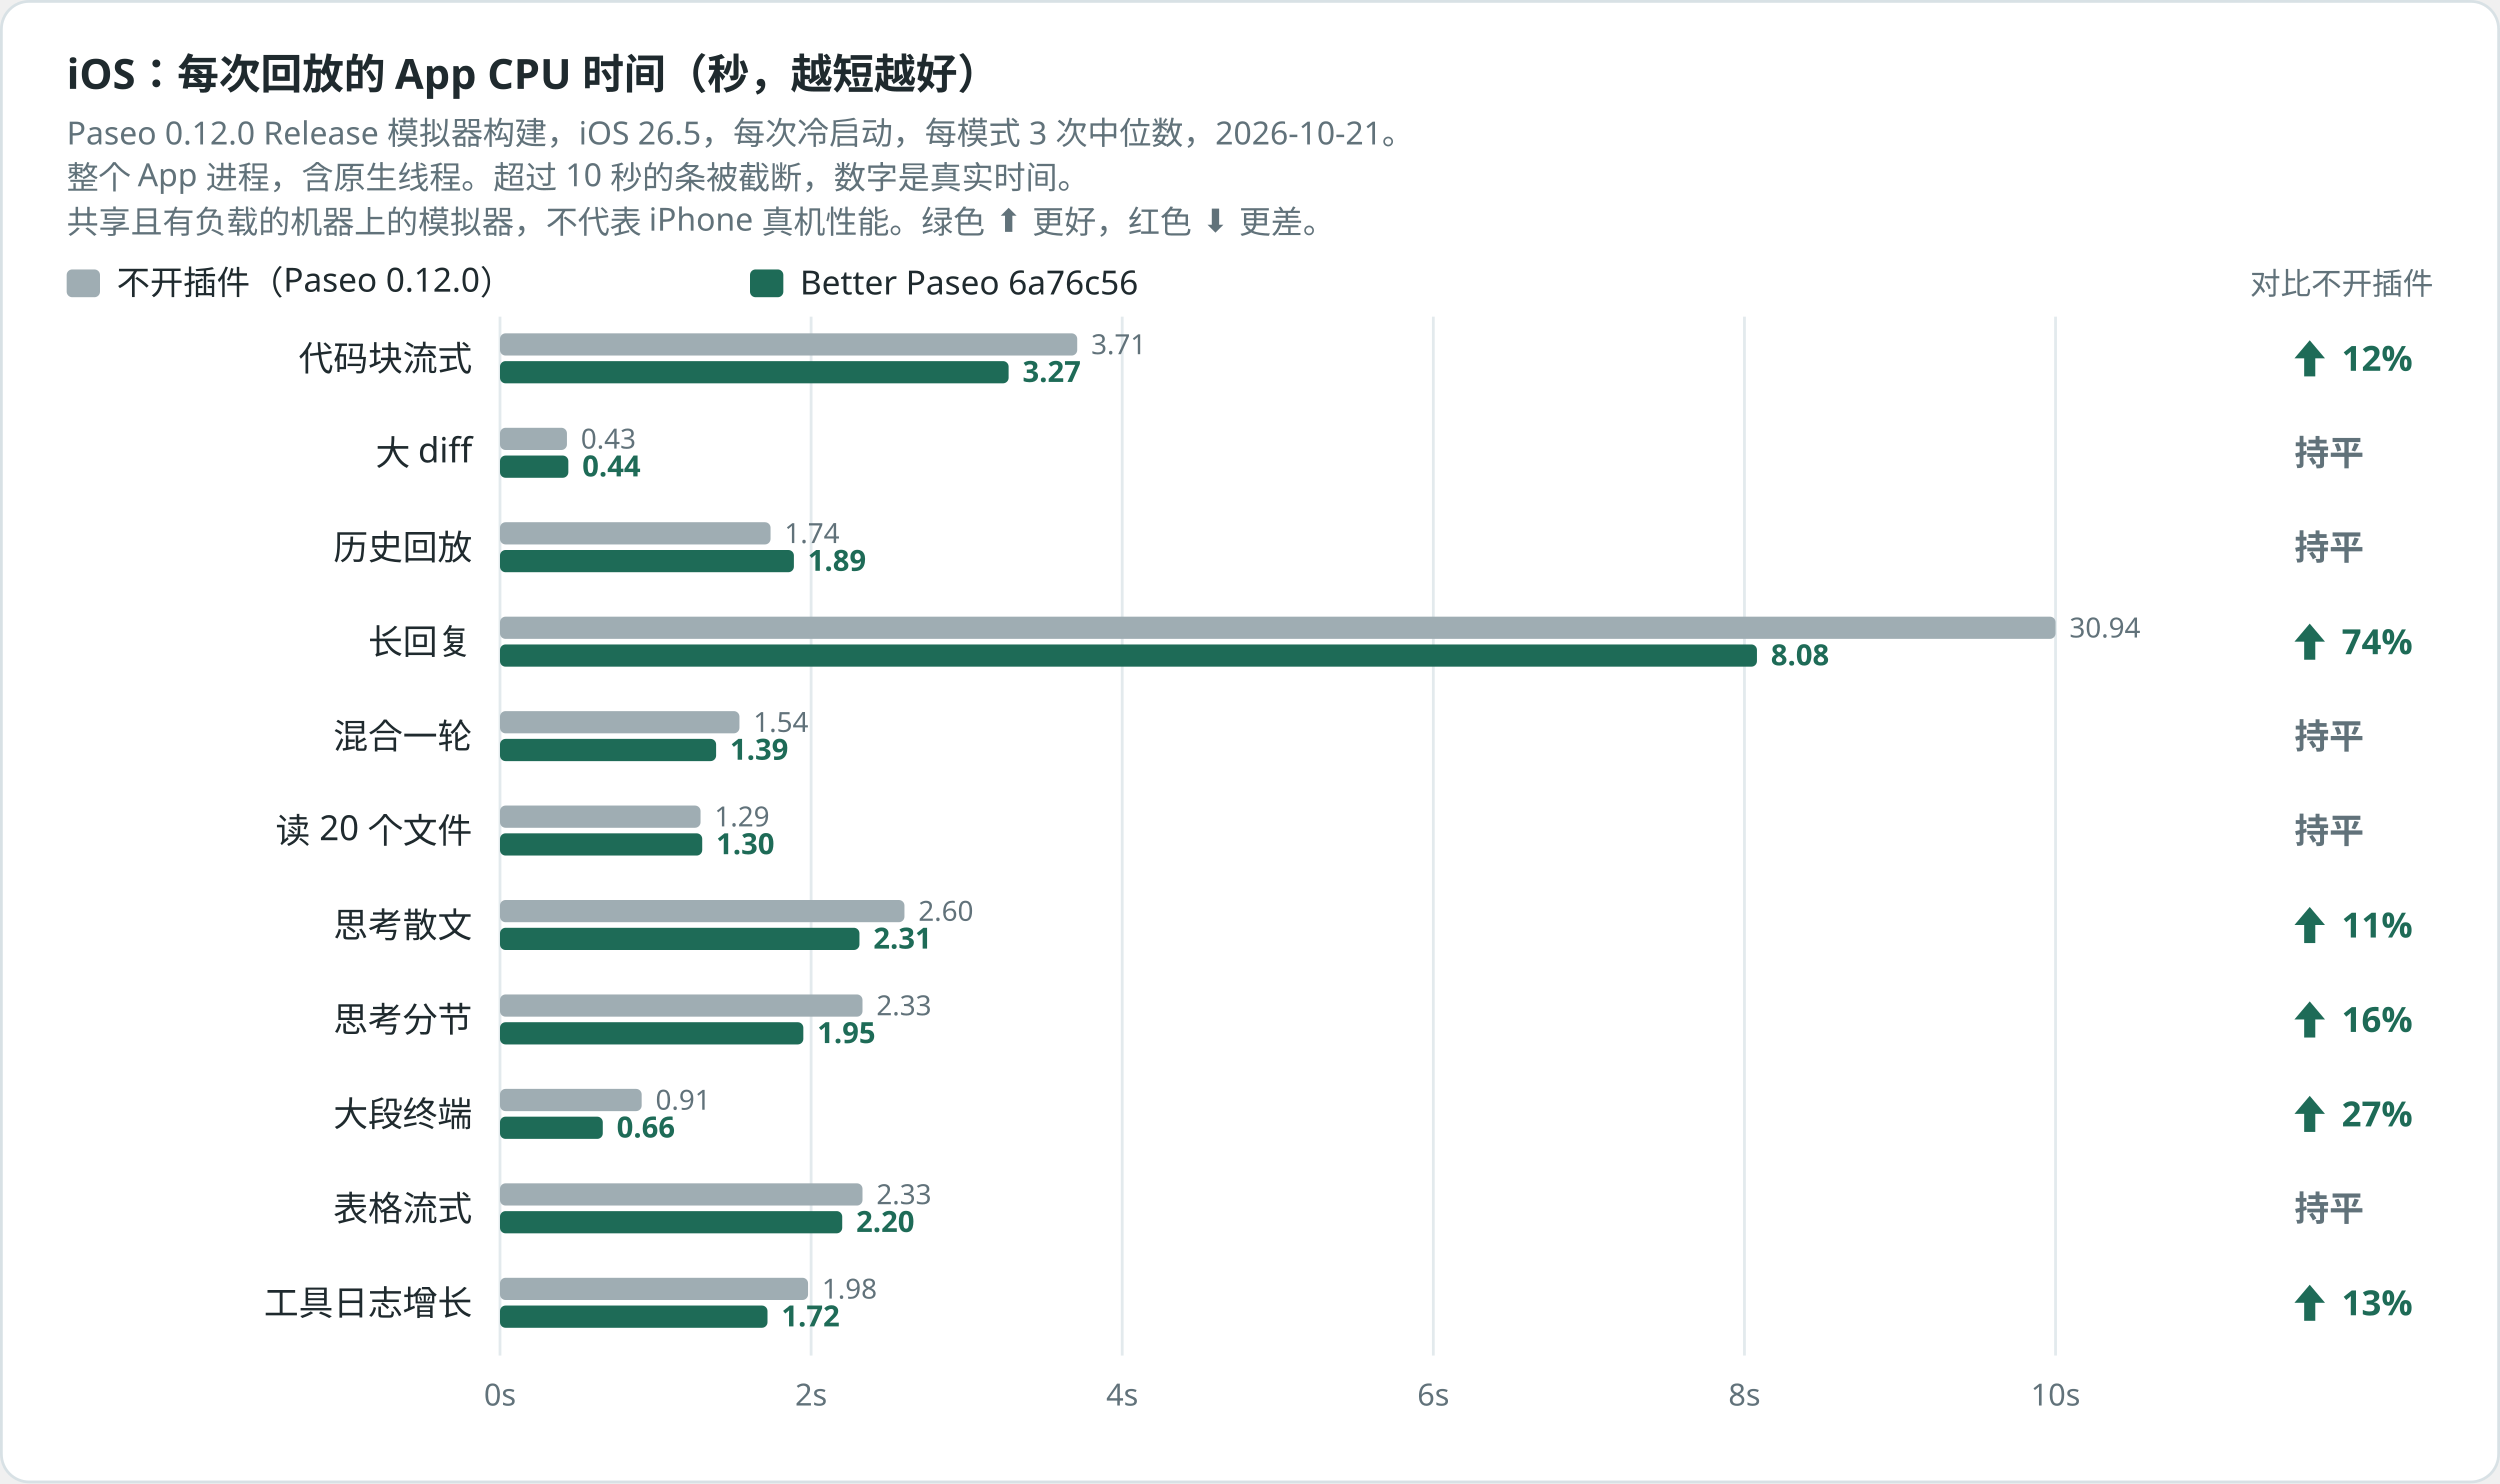
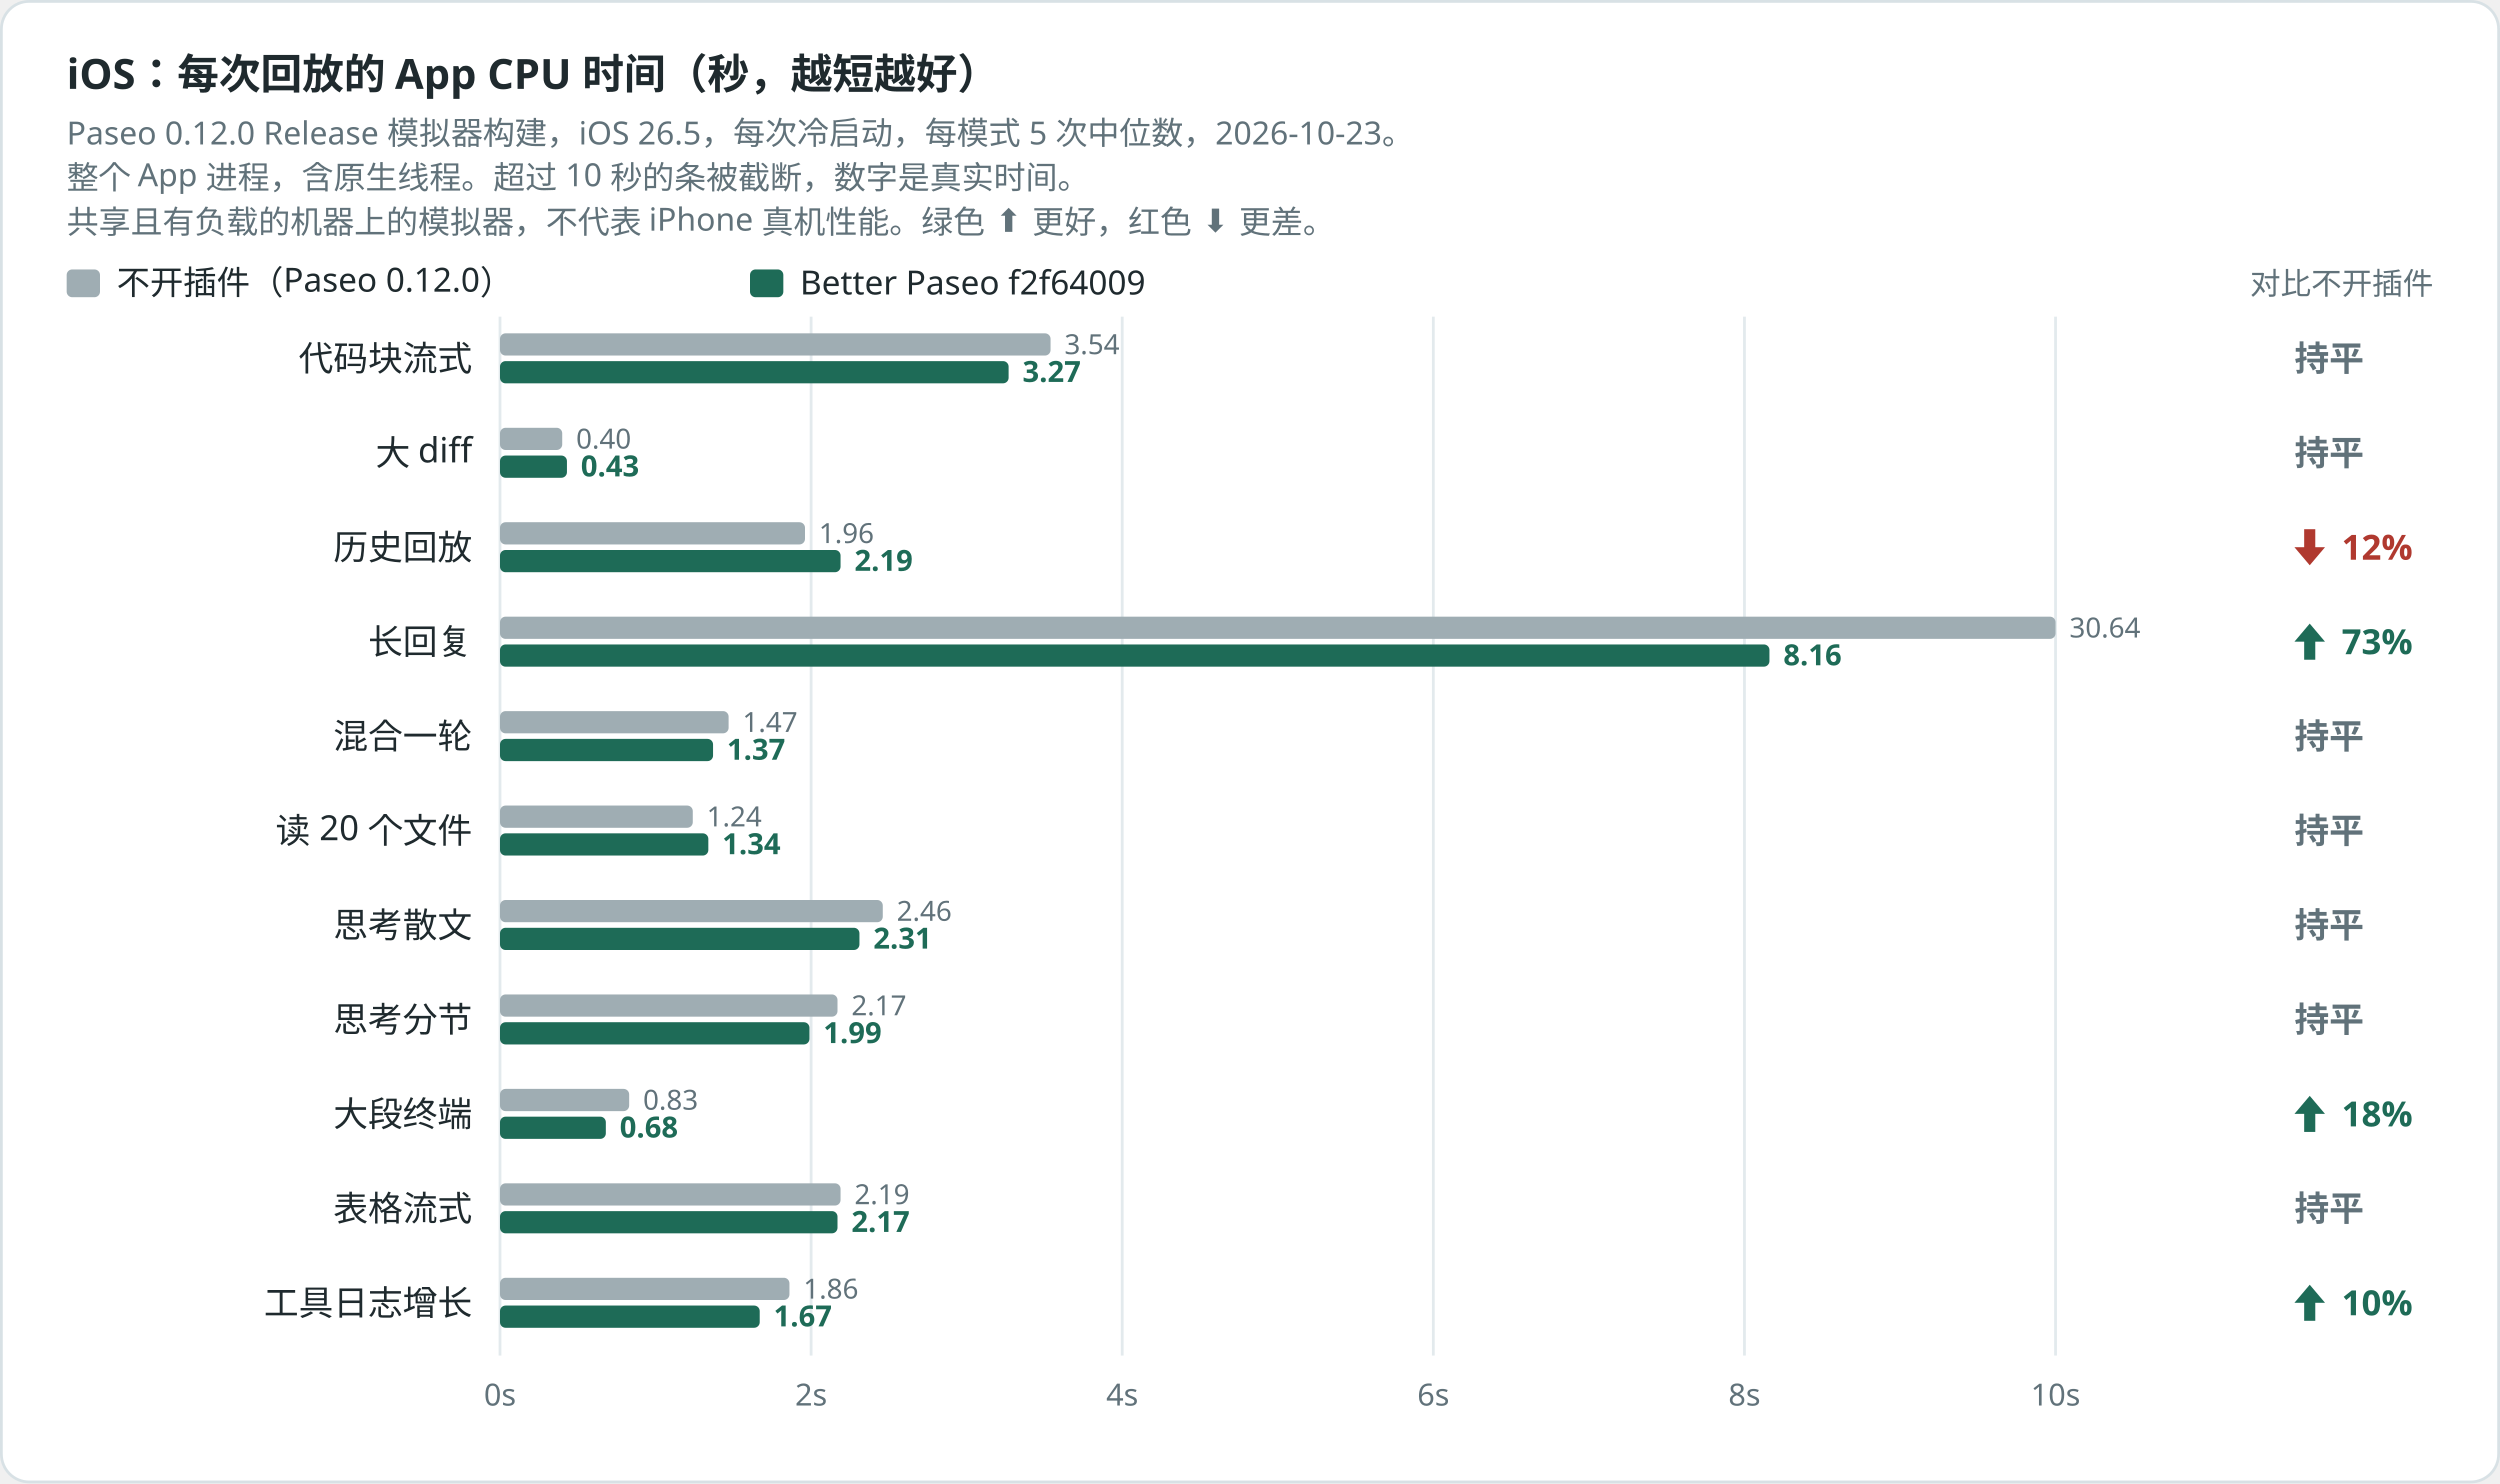
<svg xmlns="http://www.w3.org/2000/svg" viewBox="0 0 900 534" width="900" height="534" role="img">
  <rect x="0.5" y="0.5" width="899" height="533" rx="10" fill="#ffffff" stroke="#d8e1e5" />
  <text x="24.0" y="32.0" text-anchor="start" fill="#1f2a2e" font-size="15" font-weight="600" font-family="'PingFang SC', 'Hiragino Sans GB', 'Microsoft YaHei', 'Noto Sans SC', sans-serif">iOS：每次回放的 App CPU 时间（秒，越短越好）</text>
-   <text x="24.0" y="52.0" text-anchor="start" fill="#61727a" font-size="11.5" font-weight="400" font-family="'PingFang SC', 'Hiragino Sans GB', 'Microsoft YaHei', 'Noto Sans SC', sans-serif">Paseo 0.12.0 Release 模拟器构建，iOS 26.5，每次冷启动，每模式 3 次中位数，2026-10-21。</text>
+   <text x="24.0" y="52.0" text-anchor="start" fill="#61727a" font-size="11.5" font-weight="400" font-family="'PingFang SC', 'Hiragino Sans GB', 'Microsoft YaHei', 'Noto Sans SC', sans-serif">Paseo 0.12.0 Release 模拟器构建，iOS 26.5，每次冷启动，每模式 5 次中位数，2026-10-23。</text>
  <text x="24.0" y="68.0" text-anchor="start" fill="#61727a" font-size="11.5" font-weight="400" font-family="'PingFang SC', 'Hiragino Sans GB', 'Microsoft YaHei', 'Noto Sans SC', sans-serif">整个 App 进程，含原生线程。超过 10 秒的条被截断，数字是真实时间。</text>
  <text x="24.0" y="84.0" text-anchor="start" fill="#61727a" font-size="11.5" font-weight="400" font-family="'PingFang SC', 'Hiragino Sans GB', 'Microsoft YaHei', 'Noto Sans SC', sans-serif">共享且有负载的机器上的模拟器，不代表 iPhone 真机性能。绿色 ⬆ 更好，红色 ⬇ 更差。</text>
  <rect x="24.0" y="97.0" width="12.0" height="10" rx="2" fill="#9fadb3" />
  <text x="42.0" y="106.0" text-anchor="start" fill="#1f2a2e" font-size="12" font-weight="400" font-family="'PingFang SC', 'Hiragino Sans GB', 'Microsoft YaHei', 'Noto Sans SC', sans-serif">不开插件（Paseo 0.12.0）</text>
  <rect x="270.0" y="97.0" width="12.0" height="10" rx="2" fill="#1e6b57" />
-   <text x="288.0" y="106.0" text-anchor="start" fill="#1f2a2e" font-size="12" font-weight="400" font-family="'PingFang SC', 'Hiragino Sans GB', 'Microsoft YaHei', 'Noto Sans SC', sans-serif">Better Paseo 6a76c56</text>
+   <text x="288.0" y="106.0" text-anchor="start" fill="#1f2a2e" font-size="12" font-weight="400" font-family="'PingFang SC', 'Hiragino Sans GB', 'Microsoft YaHei', 'Noto Sans SC', sans-serif">Better Paseo f2f64009</text>
  <text x="876.0" y="106.0" text-anchor="end" fill="#61727a" font-size="11" font-weight="400" font-family="'PingFang SC', 'Hiragino Sans GB', 'Microsoft YaHei', 'Noto Sans SC', sans-serif">对比不开插件</text>
  <line x1="180.0" y1="114" x2="180.0" y2="488" stroke="#e3eaed" stroke-width="1" />
  <text x="180.0" y="506.0" text-anchor="middle" fill="#61727a" font-size="11" font-weight="400" font-family="'PingFang SC', 'Hiragino Sans GB', 'Microsoft YaHei', 'Noto Sans SC', sans-serif">0s</text>
  <line x1="292.0" y1="114" x2="292.0" y2="488" stroke="#e3eaed" stroke-width="1" />
  <text x="292.0" y="506.0" text-anchor="middle" fill="#61727a" font-size="11" font-weight="400" font-family="'PingFang SC', 'Hiragino Sans GB', 'Microsoft YaHei', 'Noto Sans SC', sans-serif">2s</text>
  <line x1="404.0" y1="114" x2="404.0" y2="488" stroke="#e3eaed" stroke-width="1" />
  <text x="404.0" y="506.0" text-anchor="middle" fill="#61727a" font-size="11" font-weight="400" font-family="'PingFang SC', 'Hiragino Sans GB', 'Microsoft YaHei', 'Noto Sans SC', sans-serif">4s</text>
  <line x1="516.0" y1="114" x2="516.0" y2="488" stroke="#e3eaed" stroke-width="1" />
  <text x="516.0" y="506.0" text-anchor="middle" fill="#61727a" font-size="11" font-weight="400" font-family="'PingFang SC', 'Hiragino Sans GB', 'Microsoft YaHei', 'Noto Sans SC', sans-serif">6s</text>
  <line x1="628.0" y1="114" x2="628.0" y2="488" stroke="#e3eaed" stroke-width="1" />
  <text x="628.0" y="506.0" text-anchor="middle" fill="#61727a" font-size="11" font-weight="400" font-family="'PingFang SC', 'Hiragino Sans GB', 'Microsoft YaHei', 'Noto Sans SC', sans-serif">8s</text>
  <line x1="740.0" y1="114" x2="740.0" y2="488" stroke="#e3eaed" stroke-width="1" />
  <text x="740.0" y="506.0" text-anchor="middle" fill="#61727a" font-size="11" font-weight="400" font-family="'PingFang SC', 'Hiragino Sans GB', 'Microsoft YaHei', 'Noto Sans SC', sans-serif">10s</text>
  <text x="170.0" y="133.5" text-anchor="end" fill="#1f2a2e" font-size="12.5" font-weight="400" font-family="'PingFang SC', 'Hiragino Sans GB', 'Microsoft YaHei', 'Noto Sans SC', sans-serif">代码块流式</text>
-   <rect x="180.0" y="120.0" width="207.8" height="8" rx="2" fill="#9fadb3" />
-   <text x="392.8" y="127.5" text-anchor="start" fill="#61727a" font-size="10" font-weight="400" font-family="'PingFang SC', 'Hiragino Sans GB', 'Microsoft YaHei', 'Noto Sans SC', sans-serif">3.71</text>
+   <rect x="180.0" y="120.0" width="198.2" height="8" rx="2" fill="#9fadb3" />
+   <text x="383.2" y="127.5" text-anchor="start" fill="#61727a" font-size="10" font-weight="400" font-family="'PingFang SC', 'Hiragino Sans GB', 'Microsoft YaHei', 'Noto Sans SC', sans-serif">3.54</text>
  <rect x="180.0" y="130.0" width="183.1" height="8" rx="2" fill="#1e6b57" />
  <text x="368.1" y="137.5" text-anchor="start" fill="#1e6b57" font-size="10.5" font-weight="600" font-family="'PingFang SC', 'Hiragino Sans GB', 'Microsoft YaHei', 'Noto Sans SC', sans-serif">3.27</text>
-   <path fill="#1e6b57" d="M831.5,122.5 L837.0,129.0 L833.5,129.0 L833.5,135.5 L829.5,135.5 L829.5,129.0 L826.0,129.0 Z" />
-   <text x="843.0" y="133.5" text-anchor="start" fill="#1e6b57" font-size="12.5" font-weight="600" font-family="'PingFang SC', 'Hiragino Sans GB', 'Microsoft YaHei', 'Noto Sans SC', sans-serif">12%</text>
+   <text x="826.0" y="133.5" text-anchor="start" fill="#61727a" font-size="12.5" font-weight="600" font-family="'PingFang SC', 'Hiragino Sans GB', 'Microsoft YaHei', 'Noto Sans SC', sans-serif">持平</text>
  <text x="170.0" y="167.5" text-anchor="end" fill="#1f2a2e" font-size="12.5" font-weight="400" font-family="'PingFang SC', 'Hiragino Sans GB', 'Microsoft YaHei', 'Noto Sans SC', sans-serif">大 diff</text>
-   <rect x="180.0" y="154.0" width="24.1" height="8" rx="2" fill="#9fadb3" />
-   <text x="209.1" y="161.5" text-anchor="start" fill="#61727a" font-size="10" font-weight="400" font-family="'PingFang SC', 'Hiragino Sans GB', 'Microsoft YaHei', 'Noto Sans SC', sans-serif">0.43</text>
-   <rect x="180.0" y="164.0" width="24.6" height="8" rx="2" fill="#1e6b57" />
-   <text x="209.6" y="171.5" text-anchor="start" fill="#1e6b57" font-size="10.5" font-weight="600" font-family="'PingFang SC', 'Hiragino Sans GB', 'Microsoft YaHei', 'Noto Sans SC', sans-serif">0.44</text>
+   <rect x="180.0" y="154.0" width="22.4" height="8" rx="2" fill="#9fadb3" />
+   <text x="207.4" y="161.5" text-anchor="start" fill="#61727a" font-size="10" font-weight="400" font-family="'PingFang SC', 'Hiragino Sans GB', 'Microsoft YaHei', 'Noto Sans SC', sans-serif">0.40</text>
+   <rect x="180.0" y="164.0" width="24.1" height="8" rx="2" fill="#1e6b57" />
+   <text x="209.1" y="171.5" text-anchor="start" fill="#1e6b57" font-size="10.5" font-weight="600" font-family="'PingFang SC', 'Hiragino Sans GB', 'Microsoft YaHei', 'Noto Sans SC', sans-serif">0.43</text>
  <text x="826.0" y="167.5" text-anchor="start" fill="#61727a" font-size="12.5" font-weight="600" font-family="'PingFang SC', 'Hiragino Sans GB', 'Microsoft YaHei', 'Noto Sans SC', sans-serif">持平</text>
  <text x="170.0" y="201.5" text-anchor="end" fill="#1f2a2e" font-size="12.5" font-weight="400" font-family="'PingFang SC', 'Hiragino Sans GB', 'Microsoft YaHei', 'Noto Sans SC', sans-serif">历史回放</text>
-   <rect x="180.0" y="188.0" width="97.4" height="8" rx="2" fill="#9fadb3" />
-   <text x="282.4" y="195.5" text-anchor="start" fill="#61727a" font-size="10" font-weight="400" font-family="'PingFang SC', 'Hiragino Sans GB', 'Microsoft YaHei', 'Noto Sans SC', sans-serif">1.74</text>
-   <rect x="180.0" y="198.0" width="105.8" height="8" rx="2" fill="#1e6b57" />
-   <text x="290.8" y="205.5" text-anchor="start" fill="#1e6b57" font-size="10.5" font-weight="600" font-family="'PingFang SC', 'Hiragino Sans GB', 'Microsoft YaHei', 'Noto Sans SC', sans-serif">1.89</text>
-   <text x="826.0" y="201.5" text-anchor="start" fill="#61727a" font-size="12.5" font-weight="600" font-family="'PingFang SC', 'Hiragino Sans GB', 'Microsoft YaHei', 'Noto Sans SC', sans-serif">持平</text>
+   <rect x="180.0" y="188.0" width="109.8" height="8" rx="2" fill="#9fadb3" />
+   <text x="294.8" y="195.5" text-anchor="start" fill="#61727a" font-size="10" font-weight="400" font-family="'PingFang SC', 'Hiragino Sans GB', 'Microsoft YaHei', 'Noto Sans SC', sans-serif">1.96</text>
+   <rect x="180.0" y="198.0" width="122.6" height="8" rx="2" fill="#1e6b57" />
+   <text x="307.6" y="205.5" text-anchor="start" fill="#1e6b57" font-size="10.5" font-weight="600" font-family="'PingFang SC', 'Hiragino Sans GB', 'Microsoft YaHei', 'Noto Sans SC', sans-serif">2.19</text>
+   <path fill="#b0392f" d="M831.5,203.5 L837.0,197.0 L833.5,197.0 L833.5,190.5 L829.5,190.5 L829.5,197.0 L826.0,197.0 Z" />
+   <text x="843.0" y="201.5" text-anchor="start" fill="#b0392f" font-size="12.5" font-weight="600" font-family="'PingFang SC', 'Hiragino Sans GB', 'Microsoft YaHei', 'Noto Sans SC', sans-serif">12%</text>
  <text x="170.0" y="235.5" text-anchor="end" fill="#1f2a2e" font-size="12.5" font-weight="400" font-family="'PingFang SC', 'Hiragino Sans GB', 'Microsoft YaHei', 'Noto Sans SC', sans-serif">长回复</text>
  <rect x="180.0" y="222.0" width="560.0" height="8" rx="2" fill="#9fadb3" />
-   <text x="745.0" y="229.5" text-anchor="start" fill="#61727a" font-size="10" font-weight="400" font-family="'PingFang SC', 'Hiragino Sans GB', 'Microsoft YaHei', 'Noto Sans SC', sans-serif">30.94</text>
-   <rect x="180.0" y="232.0" width="452.5" height="8" rx="2" fill="#1e6b57" />
-   <text x="637.5" y="239.5" text-anchor="start" fill="#1e6b57" font-size="10.5" font-weight="600" font-family="'PingFang SC', 'Hiragino Sans GB', 'Microsoft YaHei', 'Noto Sans SC', sans-serif">8.08</text>
+   <text x="745.0" y="229.5" text-anchor="start" fill="#61727a" font-size="10" font-weight="400" font-family="'PingFang SC', 'Hiragino Sans GB', 'Microsoft YaHei', 'Noto Sans SC', sans-serif">30.64</text>
+   <rect x="180.0" y="232.0" width="457.0" height="8" rx="2" fill="#1e6b57" />
+   <text x="642.0" y="239.5" text-anchor="start" fill="#1e6b57" font-size="10.5" font-weight="600" font-family="'PingFang SC', 'Hiragino Sans GB', 'Microsoft YaHei', 'Noto Sans SC', sans-serif">8.16</text>
  <path fill="#1e6b57" d="M831.5,224.5 L837.0,231.0 L833.5,231.0 L833.5,237.5 L829.5,237.5 L829.5,231.0 L826.0,231.0 Z" />
-   <text x="843.0" y="235.5" text-anchor="start" fill="#1e6b57" font-size="12.5" font-weight="600" font-family="'PingFang SC', 'Hiragino Sans GB', 'Microsoft YaHei', 'Noto Sans SC', sans-serif">74%</text>
+   <text x="843.0" y="235.5" text-anchor="start" fill="#1e6b57" font-size="12.5" font-weight="600" font-family="'PingFang SC', 'Hiragino Sans GB', 'Microsoft YaHei', 'Noto Sans SC', sans-serif">73%</text>
  <text x="170.0" y="269.5" text-anchor="end" fill="#1f2a2e" font-size="12.5" font-weight="400" font-family="'PingFang SC', 'Hiragino Sans GB', 'Microsoft YaHei', 'Noto Sans SC', sans-serif">混合一轮</text>
-   <rect x="180.0" y="256.0" width="86.2" height="8" rx="2" fill="#9fadb3" />
-   <text x="271.2" y="263.5" text-anchor="start" fill="#61727a" font-size="10" font-weight="400" font-family="'PingFang SC', 'Hiragino Sans GB', 'Microsoft YaHei', 'Noto Sans SC', sans-serif">1.54</text>
-   <rect x="180.0" y="266.0" width="77.8" height="8" rx="2" fill="#1e6b57" />
-   <text x="262.8" y="273.5" text-anchor="start" fill="#1e6b57" font-size="10.5" font-weight="600" font-family="'PingFang SC', 'Hiragino Sans GB', 'Microsoft YaHei', 'Noto Sans SC', sans-serif">1.39</text>
+   <rect x="180.0" y="256.0" width="82.3" height="8" rx="2" fill="#9fadb3" />
+   <text x="267.3" y="263.5" text-anchor="start" fill="#61727a" font-size="10" font-weight="400" font-family="'PingFang SC', 'Hiragino Sans GB', 'Microsoft YaHei', 'Noto Sans SC', sans-serif">1.47</text>
+   <rect x="180.0" y="266.0" width="76.7" height="8" rx="2" fill="#1e6b57" />
+   <text x="261.7" y="273.5" text-anchor="start" fill="#1e6b57" font-size="10.5" font-weight="600" font-family="'PingFang SC', 'Hiragino Sans GB', 'Microsoft YaHei', 'Noto Sans SC', sans-serif">1.37</text>
  <text x="826.0" y="269.5" text-anchor="start" fill="#61727a" font-size="12.5" font-weight="600" font-family="'PingFang SC', 'Hiragino Sans GB', 'Microsoft YaHei', 'Noto Sans SC', sans-serif">持平</text>
  <text x="170.0" y="303.5" text-anchor="end" fill="#1f2a2e" font-size="12.5" font-weight="400" font-family="'PingFang SC', 'Hiragino Sans GB', 'Microsoft YaHei', 'Noto Sans SC', sans-serif">读 20 个文件</text>
-   <rect x="180.0" y="290.0" width="72.2" height="8" rx="2" fill="#9fadb3" />
-   <text x="257.2" y="297.5" text-anchor="start" fill="#61727a" font-size="10" font-weight="400" font-family="'PingFang SC', 'Hiragino Sans GB', 'Microsoft YaHei', 'Noto Sans SC', sans-serif">1.29</text>
-   <rect x="180.0" y="300.0" width="72.8" height="8" rx="2" fill="#1e6b57" />
-   <text x="257.8" y="307.5" text-anchor="start" fill="#1e6b57" font-size="10.5" font-weight="600" font-family="'PingFang SC', 'Hiragino Sans GB', 'Microsoft YaHei', 'Noto Sans SC', sans-serif">1.30</text>
+   <rect x="180.0" y="290.0" width="69.4" height="8" rx="2" fill="#9fadb3" />
+   <text x="254.4" y="297.5" text-anchor="start" fill="#61727a" font-size="10" font-weight="400" font-family="'PingFang SC', 'Hiragino Sans GB', 'Microsoft YaHei', 'Noto Sans SC', sans-serif">1.24</text>
+   <rect x="180.0" y="300.0" width="75.0" height="8" rx="2" fill="#1e6b57" />
+   <text x="260.0" y="307.5" text-anchor="start" fill="#1e6b57" font-size="10.5" font-weight="600" font-family="'PingFang SC', 'Hiragino Sans GB', 'Microsoft YaHei', 'Noto Sans SC', sans-serif">1.34</text>
  <text x="826.0" y="303.5" text-anchor="start" fill="#61727a" font-size="12.5" font-weight="600" font-family="'PingFang SC', 'Hiragino Sans GB', 'Microsoft YaHei', 'Noto Sans SC', sans-serif">持平</text>
  <text x="170.0" y="337.5" text-anchor="end" fill="#1f2a2e" font-size="12.5" font-weight="400" font-family="'PingFang SC', 'Hiragino Sans GB', 'Microsoft YaHei', 'Noto Sans SC', sans-serif">思考散文</text>
-   <rect x="180.0" y="324.0" width="145.6" height="8" rx="2" fill="#9fadb3" />
-   <text x="330.6" y="331.5" text-anchor="start" fill="#61727a" font-size="10" font-weight="400" font-family="'PingFang SC', 'Hiragino Sans GB', 'Microsoft YaHei', 'Noto Sans SC', sans-serif">2.60</text>
+   <rect x="180.0" y="324.0" width="137.8" height="8" rx="2" fill="#9fadb3" />
+   <text x="322.8" y="331.5" text-anchor="start" fill="#61727a" font-size="10" font-weight="400" font-family="'PingFang SC', 'Hiragino Sans GB', 'Microsoft YaHei', 'Noto Sans SC', sans-serif">2.46</text>
  <rect x="180.0" y="334.0" width="129.4" height="8" rx="2" fill="#1e6b57" />
  <text x="314.4" y="341.5" text-anchor="start" fill="#1e6b57" font-size="10.5" font-weight="600" font-family="'PingFang SC', 'Hiragino Sans GB', 'Microsoft YaHei', 'Noto Sans SC', sans-serif">2.31</text>
-   <path fill="#1e6b57" d="M831.5,326.5 L837.0,333.0 L833.5,333.0 L833.5,339.5 L829.5,339.5 L829.5,333.0 L826.0,333.0 Z" />
-   <text x="843.0" y="337.5" text-anchor="start" fill="#1e6b57" font-size="12.5" font-weight="600" font-family="'PingFang SC', 'Hiragino Sans GB', 'Microsoft YaHei', 'Noto Sans SC', sans-serif">11%</text>
+   <text x="826.0" y="337.5" text-anchor="start" fill="#61727a" font-size="12.5" font-weight="600" font-family="'PingFang SC', 'Hiragino Sans GB', 'Microsoft YaHei', 'Noto Sans SC', sans-serif">持平</text>
  <text x="170.0" y="371.5" text-anchor="end" fill="#1f2a2e" font-size="12.5" font-weight="400" font-family="'PingFang SC', 'Hiragino Sans GB', 'Microsoft YaHei', 'Noto Sans SC', sans-serif">思考分节</text>
-   <rect x="180.0" y="358.0" width="130.5" height="8" rx="2" fill="#9fadb3" />
-   <text x="315.5" y="365.5" text-anchor="start" fill="#61727a" font-size="10" font-weight="400" font-family="'PingFang SC', 'Hiragino Sans GB', 'Microsoft YaHei', 'Noto Sans SC', sans-serif">2.33</text>
-   <rect x="180.0" y="368.0" width="109.2" height="8" rx="2" fill="#1e6b57" />
-   <text x="294.2" y="375.5" text-anchor="start" fill="#1e6b57" font-size="10.5" font-weight="600" font-family="'PingFang SC', 'Hiragino Sans GB', 'Microsoft YaHei', 'Noto Sans SC', sans-serif">1.95</text>
-   <path fill="#1e6b57" d="M831.5,360.5 L837.0,367.0 L833.5,367.0 L833.5,373.5 L829.5,373.5 L829.5,367.0 L826.0,367.0 Z" />
-   <text x="843.0" y="371.5" text-anchor="start" fill="#1e6b57" font-size="12.5" font-weight="600" font-family="'PingFang SC', 'Hiragino Sans GB', 'Microsoft YaHei', 'Noto Sans SC', sans-serif">16%</text>
+   <rect x="180.0" y="358.0" width="121.5" height="8" rx="2" fill="#9fadb3" />
+   <text x="306.5" y="365.5" text-anchor="start" fill="#61727a" font-size="10" font-weight="400" font-family="'PingFang SC', 'Hiragino Sans GB', 'Microsoft YaHei', 'Noto Sans SC', sans-serif">2.17</text>
+   <rect x="180.0" y="368.0" width="111.4" height="8" rx="2" fill="#1e6b57" />
+   <text x="296.4" y="375.5" text-anchor="start" fill="#1e6b57" font-size="10.5" font-weight="600" font-family="'PingFang SC', 'Hiragino Sans GB', 'Microsoft YaHei', 'Noto Sans SC', sans-serif">1.99</text>
+   <text x="826.0" y="371.5" text-anchor="start" fill="#61727a" font-size="12.5" font-weight="600" font-family="'PingFang SC', 'Hiragino Sans GB', 'Microsoft YaHei', 'Noto Sans SC', sans-serif">持平</text>
  <text x="170.0" y="405.5" text-anchor="end" fill="#1f2a2e" font-size="12.5" font-weight="400" font-family="'PingFang SC', 'Hiragino Sans GB', 'Microsoft YaHei', 'Noto Sans SC', sans-serif">大段终端</text>
-   <rect x="180.0" y="392.0" width="51.0" height="8" rx="2" fill="#9fadb3" />
-   <text x="236.0" y="399.5" text-anchor="start" fill="#61727a" font-size="10" font-weight="400" font-family="'PingFang SC', 'Hiragino Sans GB', 'Microsoft YaHei', 'Noto Sans SC', sans-serif">0.91</text>
-   <rect x="180.0" y="402.0" width="37.0" height="8" rx="2" fill="#1e6b57" />
-   <text x="222.0" y="409.5" text-anchor="start" fill="#1e6b57" font-size="10.5" font-weight="600" font-family="'PingFang SC', 'Hiragino Sans GB', 'Microsoft YaHei', 'Noto Sans SC', sans-serif">0.66</text>
+   <rect x="180.0" y="392.0" width="46.5" height="8" rx="2" fill="#9fadb3" />
+   <text x="231.5" y="399.5" text-anchor="start" fill="#61727a" font-size="10" font-weight="400" font-family="'PingFang SC', 'Hiragino Sans GB', 'Microsoft YaHei', 'Noto Sans SC', sans-serif">0.83</text>
+   <rect x="180.0" y="402.0" width="38.1" height="8" rx="2" fill="#1e6b57" />
+   <text x="223.1" y="409.5" text-anchor="start" fill="#1e6b57" font-size="10.5" font-weight="600" font-family="'PingFang SC', 'Hiragino Sans GB', 'Microsoft YaHei', 'Noto Sans SC', sans-serif">0.68</text>
  <path fill="#1e6b57" d="M831.5,394.5 L837.0,401.0 L833.5,401.0 L833.5,407.5 L829.5,407.5 L829.5,401.0 L826.0,401.0 Z" />
-   <text x="843.0" y="405.5" text-anchor="start" fill="#1e6b57" font-size="12.5" font-weight="600" font-family="'PingFang SC', 'Hiragino Sans GB', 'Microsoft YaHei', 'Noto Sans SC', sans-serif">27%</text>
+   <text x="843.0" y="405.5" text-anchor="start" fill="#1e6b57" font-size="12.5" font-weight="600" font-family="'PingFang SC', 'Hiragino Sans GB', 'Microsoft YaHei', 'Noto Sans SC', sans-serif">18%</text>
  <text x="170.0" y="439.5" text-anchor="end" fill="#1f2a2e" font-size="12.5" font-weight="400" font-family="'PingFang SC', 'Hiragino Sans GB', 'Microsoft YaHei', 'Noto Sans SC', sans-serif">表格流式</text>
-   <rect x="180.0" y="426.0" width="130.5" height="8" rx="2" fill="#9fadb3" />
-   <text x="315.5" y="433.5" text-anchor="start" fill="#61727a" font-size="10" font-weight="400" font-family="'PingFang SC', 'Hiragino Sans GB', 'Microsoft YaHei', 'Noto Sans SC', sans-serif">2.33</text>
-   <rect x="180.0" y="436.0" width="123.2" height="8" rx="2" fill="#1e6b57" />
-   <text x="308.2" y="443.5" text-anchor="start" fill="#1e6b57" font-size="10.5" font-weight="600" font-family="'PingFang SC', 'Hiragino Sans GB', 'Microsoft YaHei', 'Noto Sans SC', sans-serif">2.20</text>
+   <rect x="180.0" y="426.0" width="122.6" height="8" rx="2" fill="#9fadb3" />
+   <text x="307.6" y="433.5" text-anchor="start" fill="#61727a" font-size="10" font-weight="400" font-family="'PingFang SC', 'Hiragino Sans GB', 'Microsoft YaHei', 'Noto Sans SC', sans-serif">2.19</text>
+   <rect x="180.0" y="436.0" width="121.5" height="8" rx="2" fill="#1e6b57" />
+   <text x="306.5" y="443.5" text-anchor="start" fill="#1e6b57" font-size="10.5" font-weight="600" font-family="'PingFang SC', 'Hiragino Sans GB', 'Microsoft YaHei', 'Noto Sans SC', sans-serif">2.17</text>
  <text x="826.0" y="439.5" text-anchor="start" fill="#61727a" font-size="12.5" font-weight="600" font-family="'PingFang SC', 'Hiragino Sans GB', 'Microsoft YaHei', 'Noto Sans SC', sans-serif">持平</text>
  <text x="170.0" y="473.5" text-anchor="end" fill="#1f2a2e" font-size="12.5" font-weight="400" font-family="'PingFang SC', 'Hiragino Sans GB', 'Microsoft YaHei', 'Noto Sans SC', sans-serif">工具日志增长</text>
-   <rect x="180.0" y="460.0" width="110.9" height="8" rx="2" fill="#9fadb3" />
-   <text x="295.9" y="467.5" text-anchor="start" fill="#61727a" font-size="10" font-weight="400" font-family="'PingFang SC', 'Hiragino Sans GB', 'Microsoft YaHei', 'Noto Sans SC', sans-serif">1.98</text>
-   <rect x="180.0" y="470.0" width="96.3" height="8" rx="2" fill="#1e6b57" />
-   <text x="281.3" y="477.5" text-anchor="start" fill="#1e6b57" font-size="10.5" font-weight="600" font-family="'PingFang SC', 'Hiragino Sans GB', 'Microsoft YaHei', 'Noto Sans SC', sans-serif">1.72</text>
+   <rect x="180.0" y="460.0" width="104.2" height="8" rx="2" fill="#9fadb3" />
+   <text x="289.2" y="467.5" text-anchor="start" fill="#61727a" font-size="10" font-weight="400" font-family="'PingFang SC', 'Hiragino Sans GB', 'Microsoft YaHei', 'Noto Sans SC', sans-serif">1.86</text>
+   <rect x="180.0" y="470.0" width="93.5" height="8" rx="2" fill="#1e6b57" />
+   <text x="278.5" y="477.5" text-anchor="start" fill="#1e6b57" font-size="10.5" font-weight="600" font-family="'PingFang SC', 'Hiragino Sans GB', 'Microsoft YaHei', 'Noto Sans SC', sans-serif">1.67</text>
  <path fill="#1e6b57" d="M831.5,462.5 L837.0,469.0 L833.5,469.0 L833.5,475.5 L829.5,475.5 L829.5,469.0 L826.0,469.0 Z" />
-   <text x="843.0" y="473.5" text-anchor="start" fill="#1e6b57" font-size="12.5" font-weight="600" font-family="'PingFang SC', 'Hiragino Sans GB', 'Microsoft YaHei', 'Noto Sans SC', sans-serif">13%</text>
+   <text x="843.0" y="473.5" text-anchor="start" fill="#1e6b57" font-size="12.5" font-weight="600" font-family="'PingFang SC', 'Hiragino Sans GB', 'Microsoft YaHei', 'Noto Sans SC', sans-serif">10%</text>
</svg>
